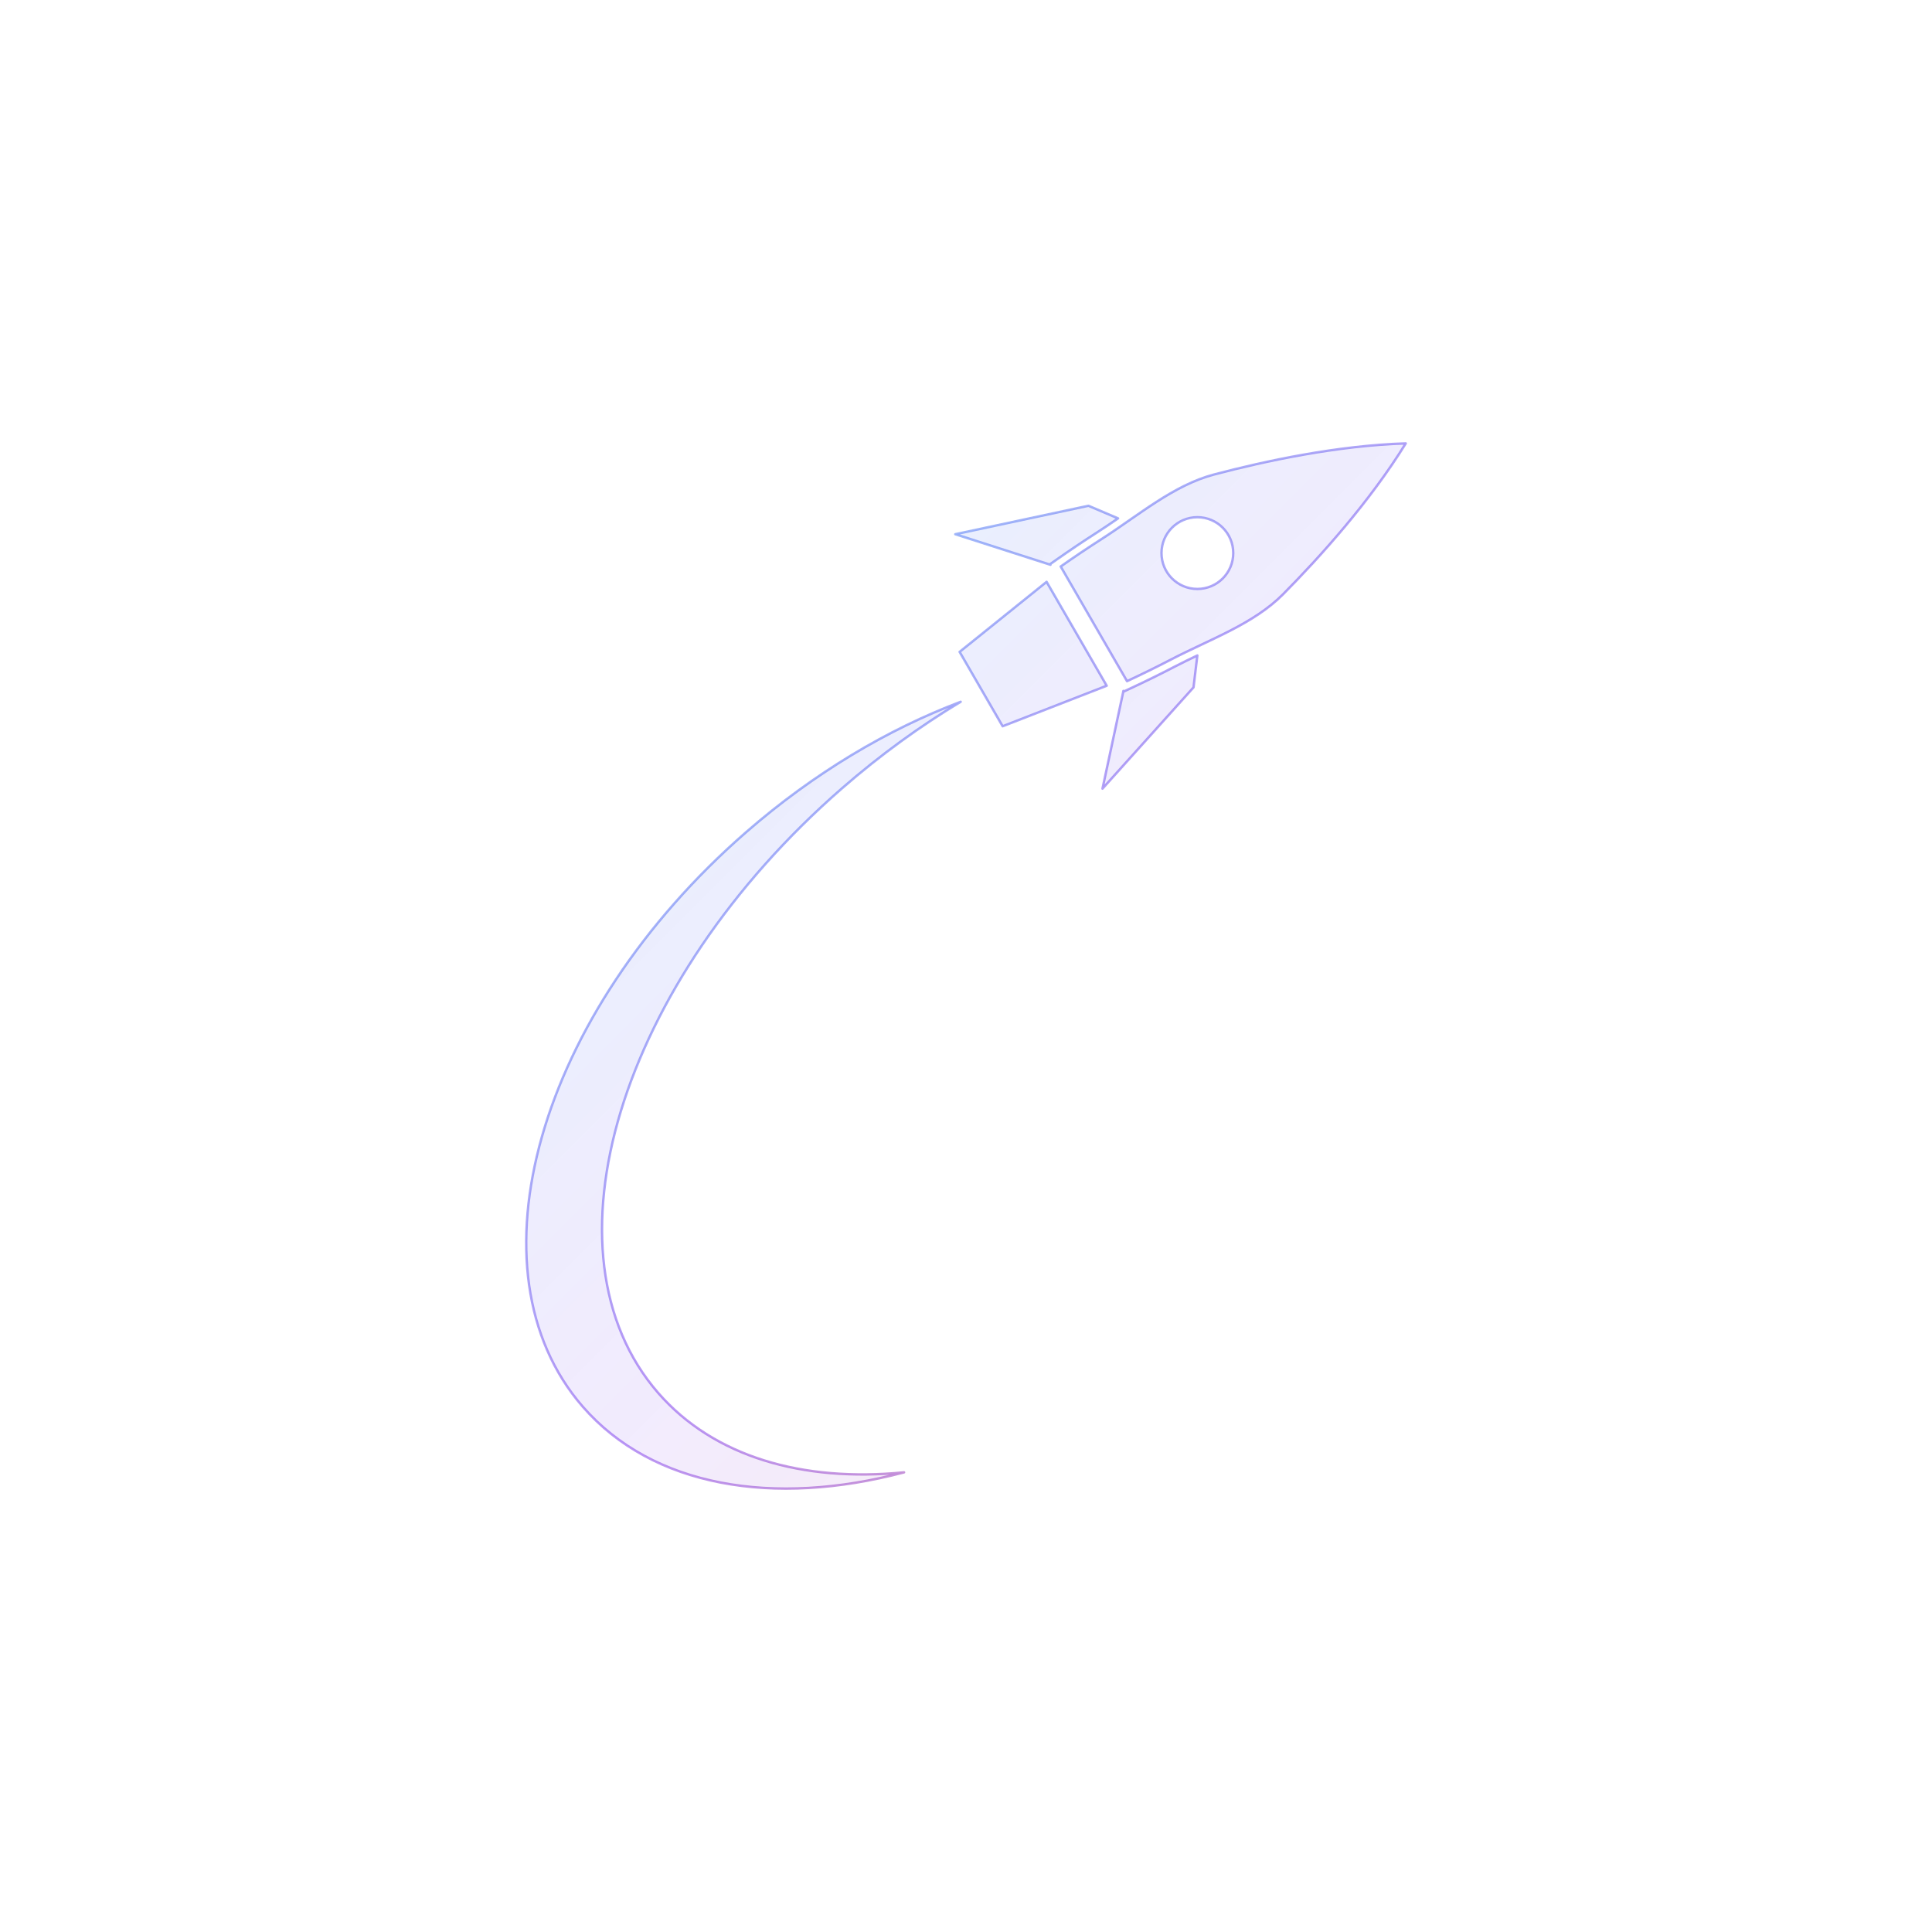
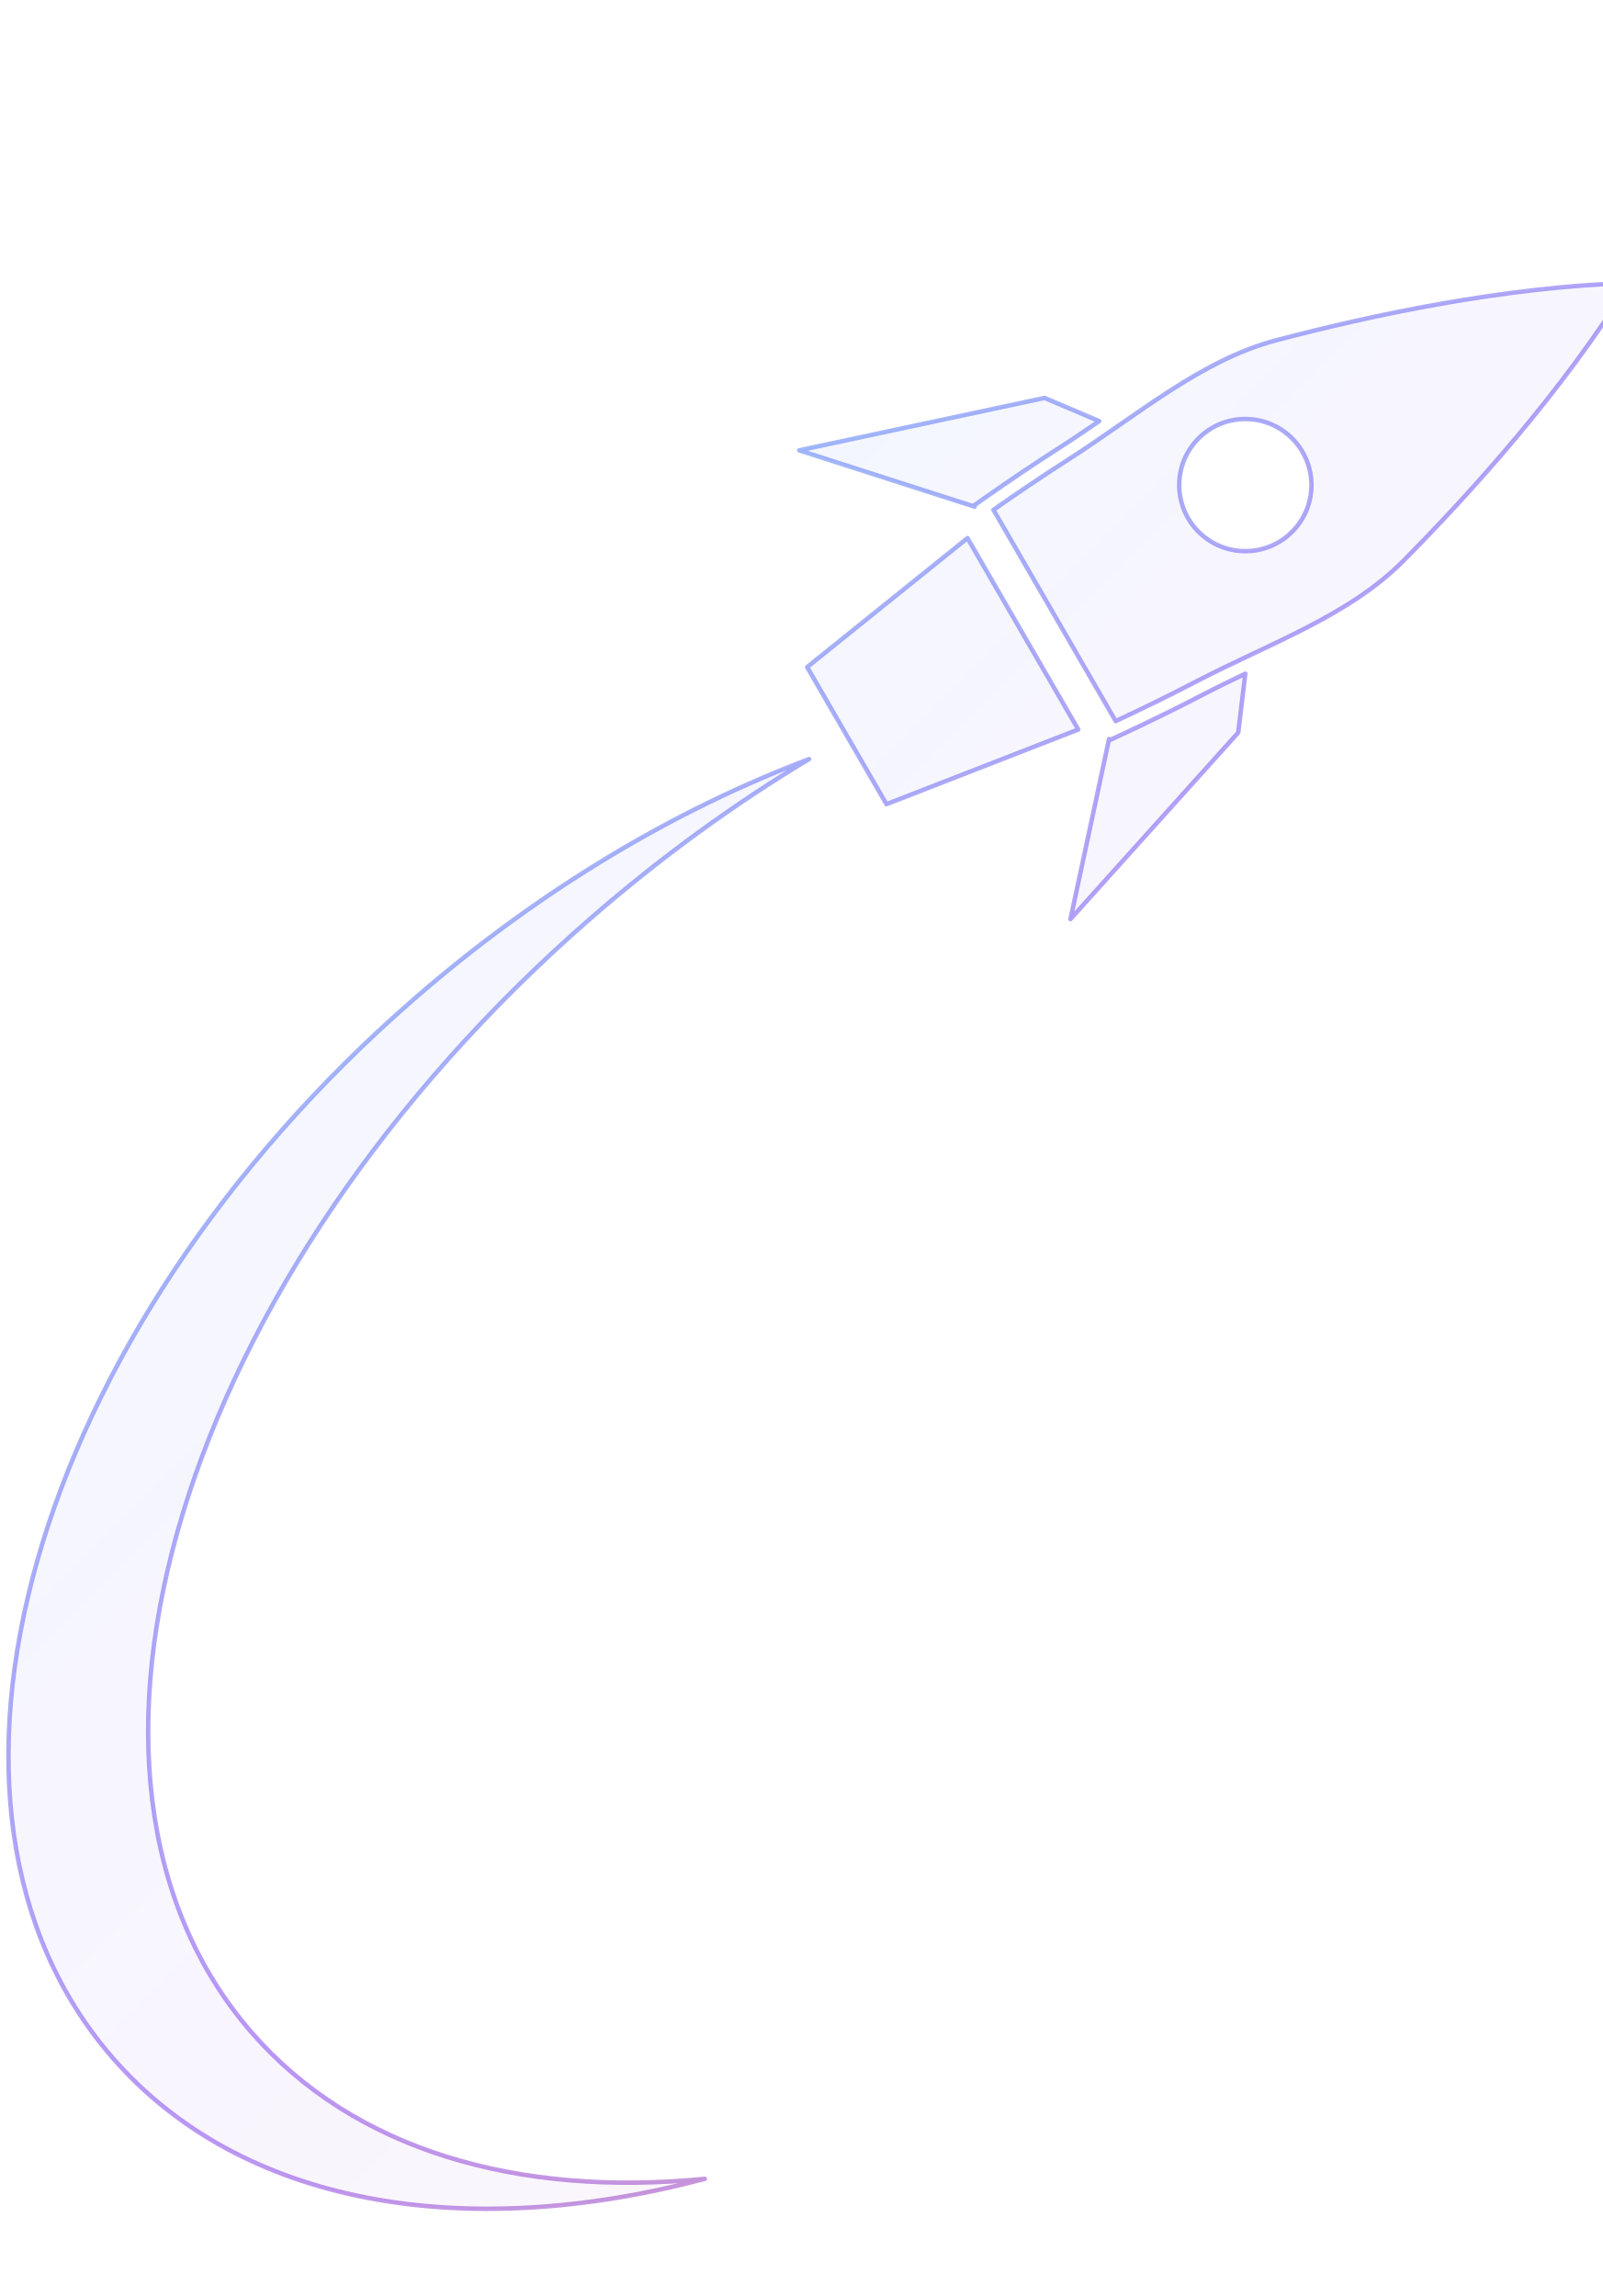
- <svg xmlns="http://www.w3.org/2000/svg" viewBox="0 0 2666.667 2666.667" xml:space="preserve" id="svg2" version="1.1">
+ <svg xmlns="http://www.w3.org/2000/svg" viewBox="720 400 1200 1720" xml:space="preserve" id="svg2" version="1.1">
  <defs id="defs6">
    <linearGradient id="provinceFill" gradientUnits="userSpaceOnUse" x1="2000" y1="16000" x2="16000" y2="2000">
      <stop offset="0%" stop-color="#00d4ff" stop-opacity="0.8" />
      <stop offset="55%" stop-color="#7c3aed" stop-opacity="0.8" />
      <stop offset="100%" stop-color="#dc2626" stop-opacity="0.8" />
    </linearGradient>
    <linearGradient id="cornerFill" gradientUnits="userSpaceOnUse" x1="2000" y1="16000" x2="16000" y2="2000">
-       <stop offset="0%" stop-color="#00d4ff" stop-opacity="0.15" />
-       <stop offset="55%" stop-color="#7c3aed" stop-opacity="0.10" />
-       <stop offset="100%" stop-color="#dc2626" stop-opacity="0.08" />
+       <stop offset="0%" stop-color="#00d4ff" stop-opacity="0.08" />
+       <stop offset="55%" stop-color="#7c3aed" stop-opacity="0.05" />
+       <stop offset="100%" stop-color="#dc2626" stop-opacity="0.04" />
    </linearGradient>
    <linearGradient id="arcHighlight" gradientUnits="userSpaceOnUse" x1="2000" y1="9000" x2="16000" y2="9000">
      <stop offset="0%" stop-color="#00d4ff" />
      <stop offset="100%" stop-color="#7c3aed" />
    </linearGradient>
  </defs>
  <g transform="matrix(1.333333,0,0,-1.333333,0,2666.667)" id="g10">
    <g transform="scale(0.1)" id="g12">
      <g transform="scale(1.22699)" id="g14">
        <path id="path16" style="fill:none;fill-opacity:0;fill-rule:nonzero;stroke:none" d="M 16300,0 H 0 V 16300 H 16300 V 0" />
      </g>
      <path id="path18" style="fill:url(#cornerFill);fill-opacity:1;fill-rule:nonzero;stroke:url(#provinceFill);stroke-width:25;stroke-opacity:0.65;stroke-linejoin:round;stroke-linecap:round" d="m 6813.86,5580.3 c -1258.8,1446 -406.33,4248.7 1904.07,6260.1 395.62,344.4 808.33,643.3 1227,894.8 C 9191.2,12450.7 8426.87,11997.7 7724.37,11386.1 5566.06,9507.1 4808.91,6843.8 6033.2,5437.5 6756.48,4606.8 8009.49,4400.6 9358.91,4758.3 8309.73,4655.4 7390.36,4918.1 6813.86,5580.3" />
      <path id="path20" style="fill:url(#cornerFill);fill-opacity:1;fill-rule:nonzero;stroke:url(#provinceFill);stroke-width:25;stroke-opacity:0.65;stroke-linejoin:round;stroke-linecap:round" d="m 12160.1,13098.9 c -146.8,-76.3 -301,-152.1 -458.2,-225.4 l -68.6,-32 -3.7,6.3 -216.7,-1011.8 942.5,1048.1 39.7,330.8 c -78.6,-37.5 -158.1,-76 -235,-116" />
      <path id="path22" style="fill:url(#cornerFill);fill-opacity:1;fill-rule:nonzero;stroke:url(#provinceFill);stroke-width:25;stroke-opacity:0.65;stroke-linejoin:round;stroke-linecap:round" d="m 11356.5,14487.9 c -139.4,-89.1 -281.9,-185 -423.9,-284.8 l -61.9,-43.5 3.7,-6.3 -985.24,316.5 1378.44,294.6 306.6,-130.5 c -71.7,-49.5 -144.7,-99.2 -217.7,-146" />
      <path id="path24" style="fill:url(#cornerFill);fill-opacity:1;fill-rule:nonzero;stroke:url(#provinceFill);stroke-width:25;stroke-opacity:0.65;stroke-linejoin:round;stroke-linecap:round" d="m 10379.3,12481.7 1077.4,419.5 -622.3,1075.6 -900.69,-724.9 445.59,-770.2" />
      <path id="path26" style="fill:url(#cornerFill);fill-opacity:1;fill-rule:nonzero;stroke:url(#provinceFill);stroke-width:25;stroke-opacity:0.65;stroke-linejoin:round;stroke-linecap:round" d="m 12395.1,13903.3 c -205,0 -371.2,166.3 -371.2,371.3 0,205 166.2,371.2 371.2,371.2 205.1,0 371.3,-166.2 371.3,-371.2 0,-205 -166.2,-371.3 -371.3,-371.3 z m 173.1,1184.9 c -421.8,-111.3 -777.8,-420.6 -1167.1,-669.9 -141.2,-90.4 -282.2,-185.3 -420.9,-282.8 l 343.4,-593.5 343.3,-593.6 c 153.7,71.7 306.3,146.6 455,223.9 410.2,213.3 855.7,367.7 1162.5,677.9 381.2,385.5 895.4,955.5 1268.1,1559.8 -709.6,-21.9 -1460.1,-183.5 -1984.3,-321.8" />
    </g>
  </g>
</svg>
